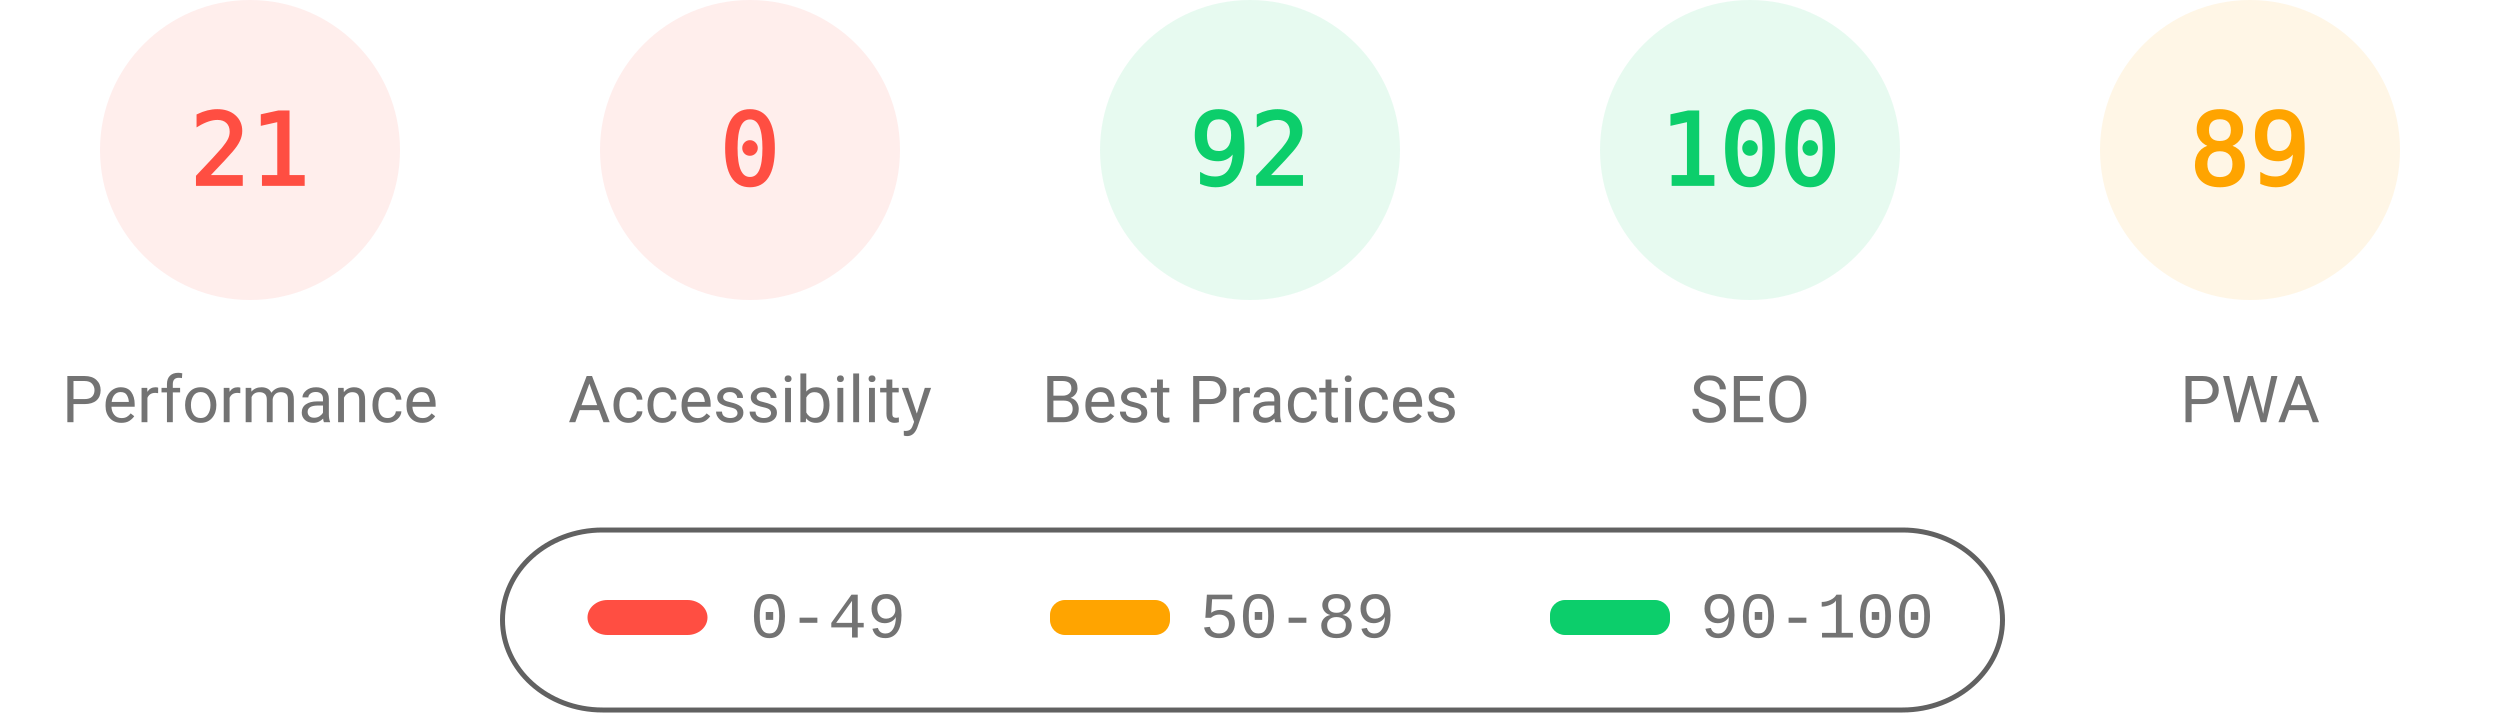
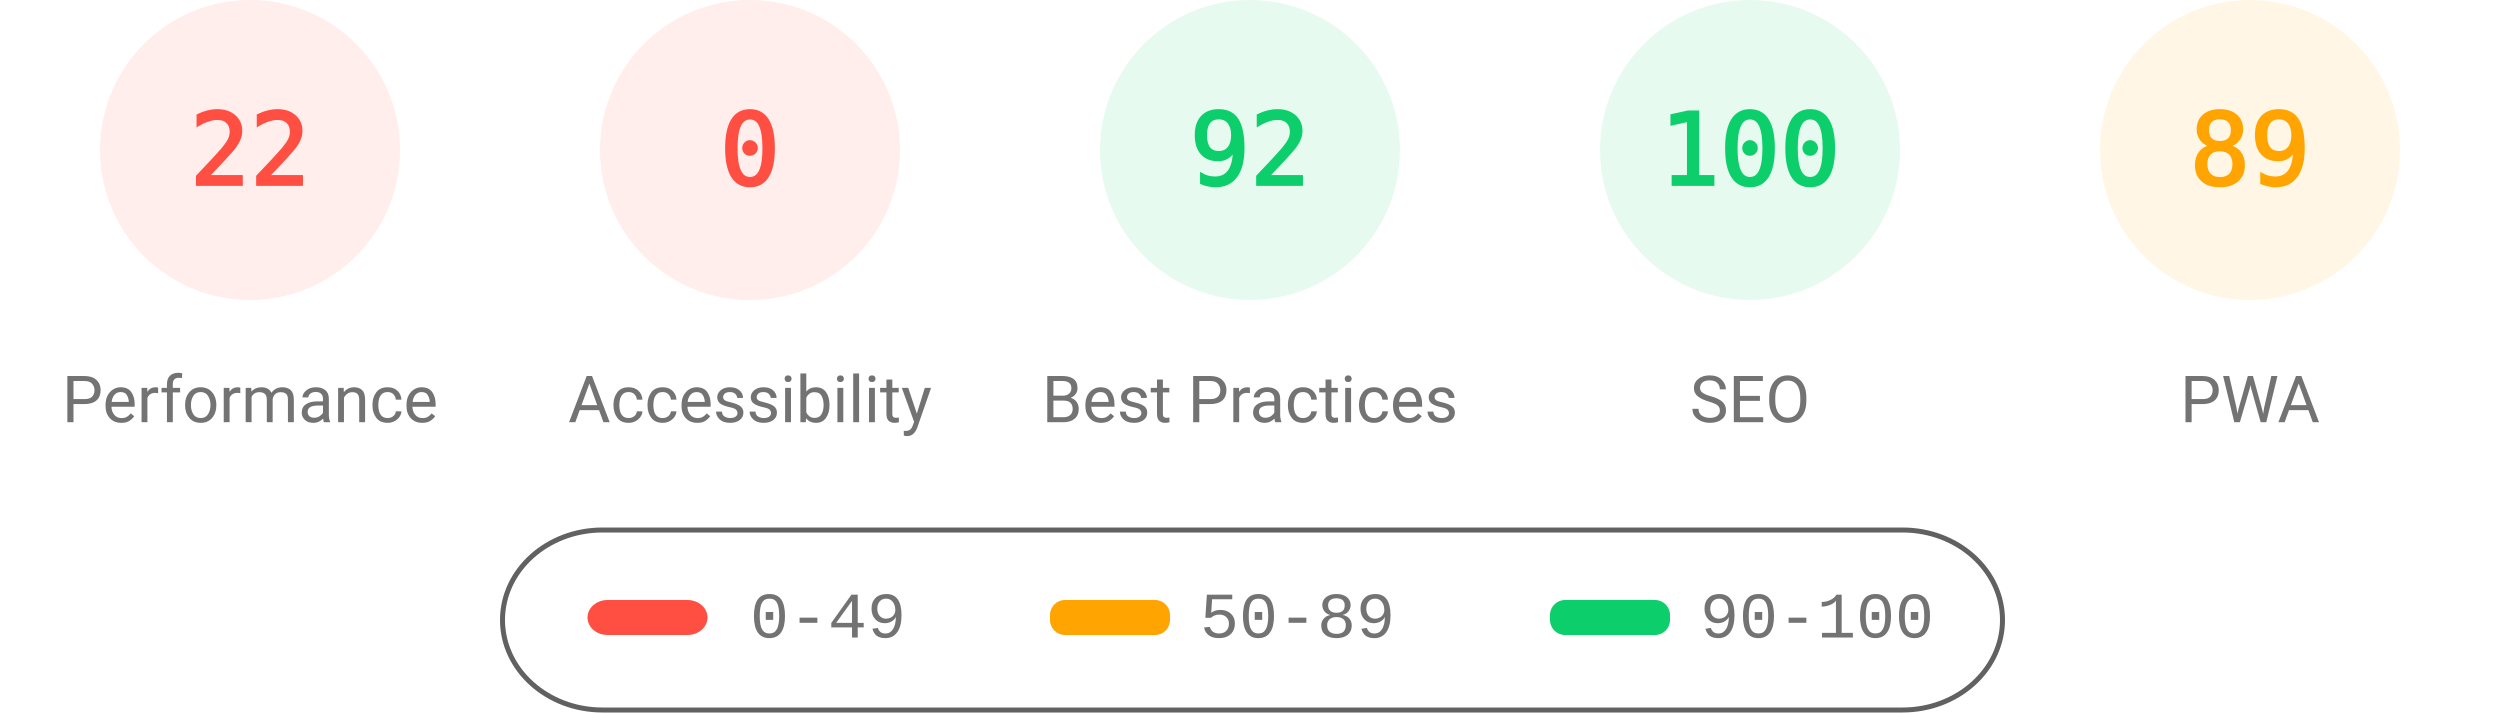
<svg xmlns="http://www.w3.org/2000/svg" fill="none" width="1000" height="285">
  <style>.gauge-base{opacity:.1}.gauge-arc{fill:none;animation-delay:250ms;stroke-linecap:round;transform:rotate(-90deg);transform-origin:100px 60px;animation:load-gauge 1s ease forwards}.guage-text{font-size:40px;font-family:monospace;text-align:center}.guage-red{color:#ff4e42;fill:#ff4e42;stroke:#ff4e42}.guage-orange{color:#ffa400;fill:#ffa400;stroke:#ffa400}.guage-green{color:#0cce6b;fill:#0cce6b;stroke:#0cce6b}.guage-undefined{color:#5c5c5c;fill:#5c5c5c;stroke:#5c5c5c}.guage-title{color:#737373;fill:#737373;stroke:none;font-size:26px;line-height:26px;font-family:Roboto,Halvetica,Arial,sans-serif}@keyframes load-gauge{from{stroke-dasharray:0 352.858}}</style>
  <svg class="guage-div guage-perf guage-red" viewBox="0 0 200 200" width="200" height="200">
    <circle class="gauge-base" r="56" cx="100" cy="60" stroke-width="8" />
-     <circle class="gauge-arc guage-arc-1" r="56" cx="100" cy="60" stroke-width="8" style="stroke-dasharray:73.89,351.858" />
-     <text class="guage-text" x="100" y="60" alignment-baseline="central" dominant-baseline="central" text-anchor="middle">21</text>
+     <circle class="gauge-arc guage-arc-1" r="56" cx="100" cy="60" stroke-width="8" style="stroke-dasharray:77.409,351.858" />
+     <text class="guage-text" x="100" y="60" alignment-baseline="central" dominant-baseline="central" text-anchor="middle">22</text>
    <text class="guage-title" x="100" y="160" alignment-baseline="central" dominant-baseline="central" text-anchor="middle">Performance</text>
  </svg>
  <svg class="guage-div guage-acc guage-red" viewBox="0 0 200 200" width="200" height="200" x="200">
    <circle class="gauge-base" r="56" cx="100" cy="60" stroke-width="8" />
    <circle class="gauge-arc guage-arc-2" r="56" cx="100" cy="60" stroke-width="8" style="stroke-dasharray:0,351.858" />
    <text class="guage-text" x="100" y="60" alignment-baseline="central" dominant-baseline="central" text-anchor="middle">0</text>
    <text class="guage-title" x="100" y="160" alignment-baseline="central" dominant-baseline="central" text-anchor="middle">Accessibility</text>
  </svg>
  <svg class="guage-div guage-best guage-green" viewBox="0 0 200 200" width="200" height="200" x="400">
    <circle class="gauge-base" r="56" cx="100" cy="60" stroke-width="8" />
    <circle class="gauge-arc guage-arc-3" r="56" cx="100" cy="60" stroke-width="8" style="stroke-dasharray:323.709,351.858" />
    <text class="guage-text" x="100" y="60" alignment-baseline="central" dominant-baseline="central" text-anchor="middle">92</text>
    <text class="guage-title" x="100" y="160" alignment-baseline="central" dominant-baseline="central" text-anchor="middle">Best Practices</text>
  </svg>
  <svg class="guage-div guage-seo guage-green" viewBox="0 0 200 200" width="200" height="200" x="600">
    <circle class="gauge-base" r="56" cx="100" cy="60" stroke-width="8" />
    <circle class="gauge-arc guage-arc-4" r="56" cx="100" cy="60" stroke-width="8" style="stroke-dasharray:351.858,351.858" />
    <text class="guage-text" x="100" y="60" alignment-baseline="central" dominant-baseline="central" text-anchor="middle">100</text>
    <text class="guage-title" x="100" y="160" alignment-baseline="central" dominant-baseline="central" text-anchor="middle">SEO</text>
  </svg>
  <svg class="guage-div guage-pwa guage-orange" viewBox="0 0 200 200" width="200" height="200" x="800">
    <circle class="gauge-base" r="56" cx="100" cy="60" stroke-width="8" />
    <circle class="gauge-arc guage-arc-4" r="56" cx="100" cy="60" stroke-width="8" style="stroke-dasharray:313.154,351.858" />
    <text class="guage-text" x="100" y="60" alignment-baseline="central" dominant-baseline="central" text-anchor="middle">89</text>
    <text class="guage-title" x="100" y="160" alignment-baseline="central" dominant-baseline="central" text-anchor="middle">PWA</text>
  </svg>
  <svg width="604" height="76" x="200" y="210">
    <path fill="none" id="canvas_background" d="M-1-1h604v80H-1z" />
    <rect fill-opacity="0" stroke="#616161" stroke-width="2" rx="40" id="svg_2" height="72" width="600" y="2" x="1" fill="#000" />
    <rect stroke="#000" rx="8" id="svg_3" height="14" width="48" y="30" x="35" stroke-opacity="null" stroke-width="0" fill="#ff4e42" />
    <rect stroke="#000" rx="6" id="svg_4" height="14" width="48" y="30" x="220" stroke-opacity="null" stroke-width="0" fill="#ffa400" />
    <rect stroke="#000" rx="6" id="svg_5" height="14" width="48" y="30" x="420" stroke-opacity="null" stroke-width="0" fill="#0cce6b" />
    <text xml:space="preserve" text-anchor="start" font-family="'Courier New', Courier, monospace" font-size="26" id="svg_6" y="45" x="100" stroke-opacity="null" stroke-width="0" stroke="#000" fill="#737373">0-49</text>
    <text xml:space="preserve" text-anchor="start" font-family="'Courier New', Courier, monospace" font-size="26" id="svg_7" y="45" x="280" stroke-opacity="null" stroke-width="0" stroke="#000" fill="#737373">50-89</text>
    <text xml:space="preserve" text-anchor="start" font-family="'Courier New', Courier, monospace" font-size="26" id="svg_8" y="45" x="480" stroke-opacity="null" stroke-width="0" stroke="#000" fill="#737373">90-100</text>
  </svg>
</svg>
